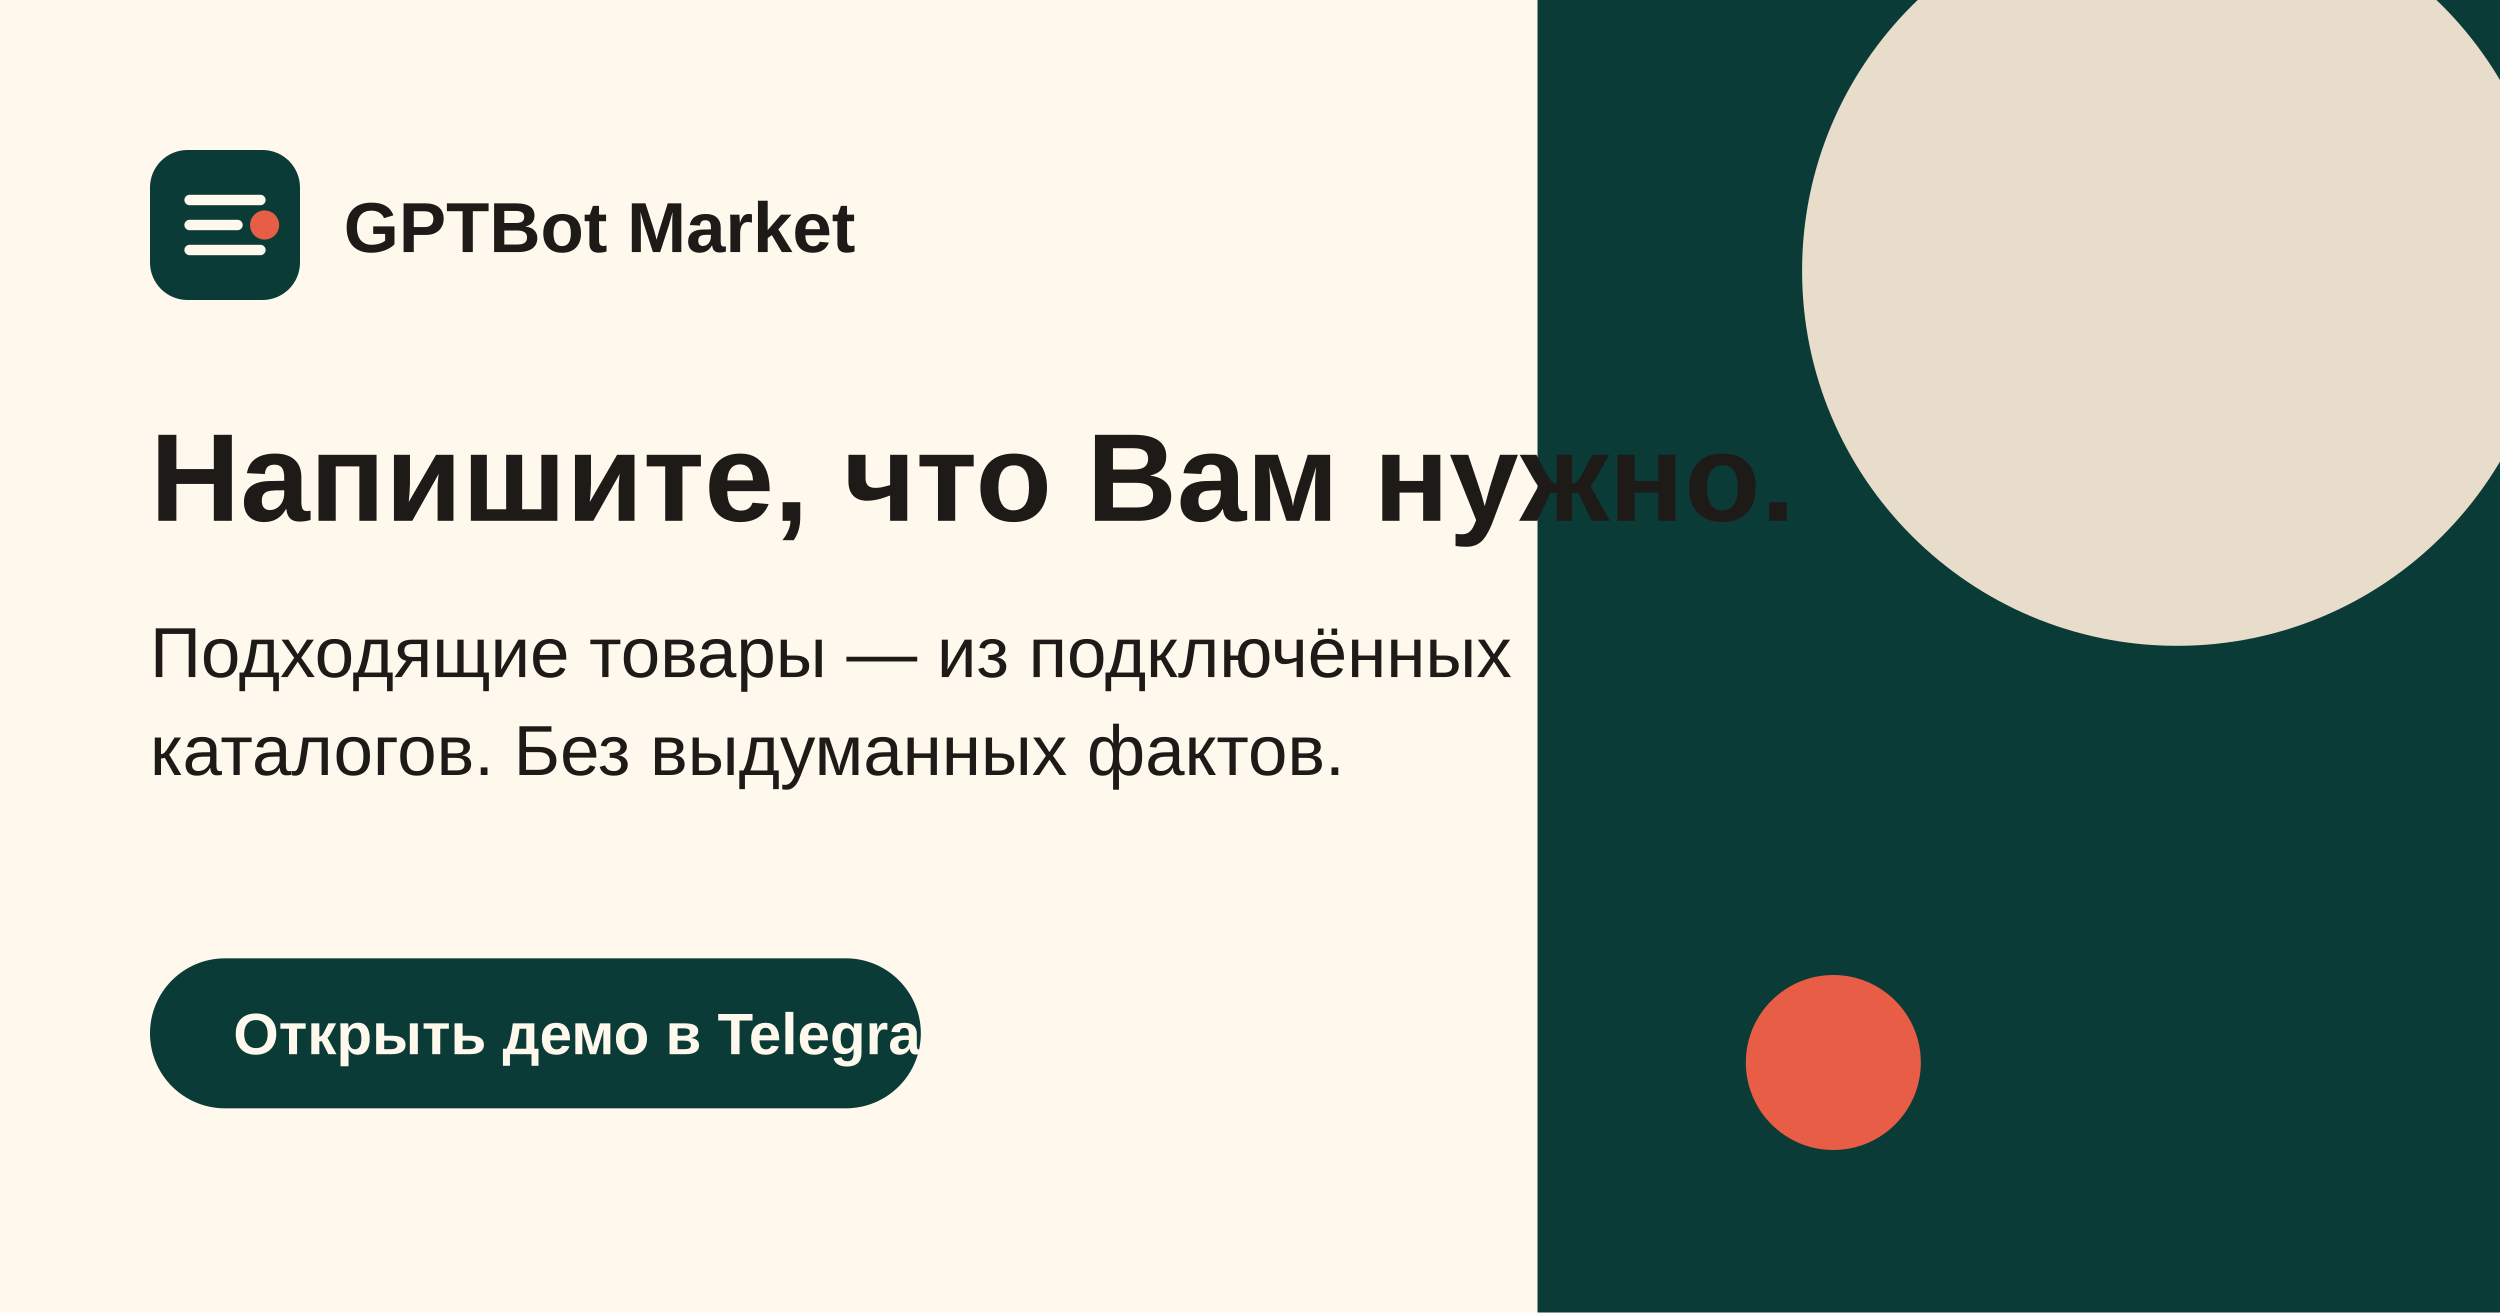
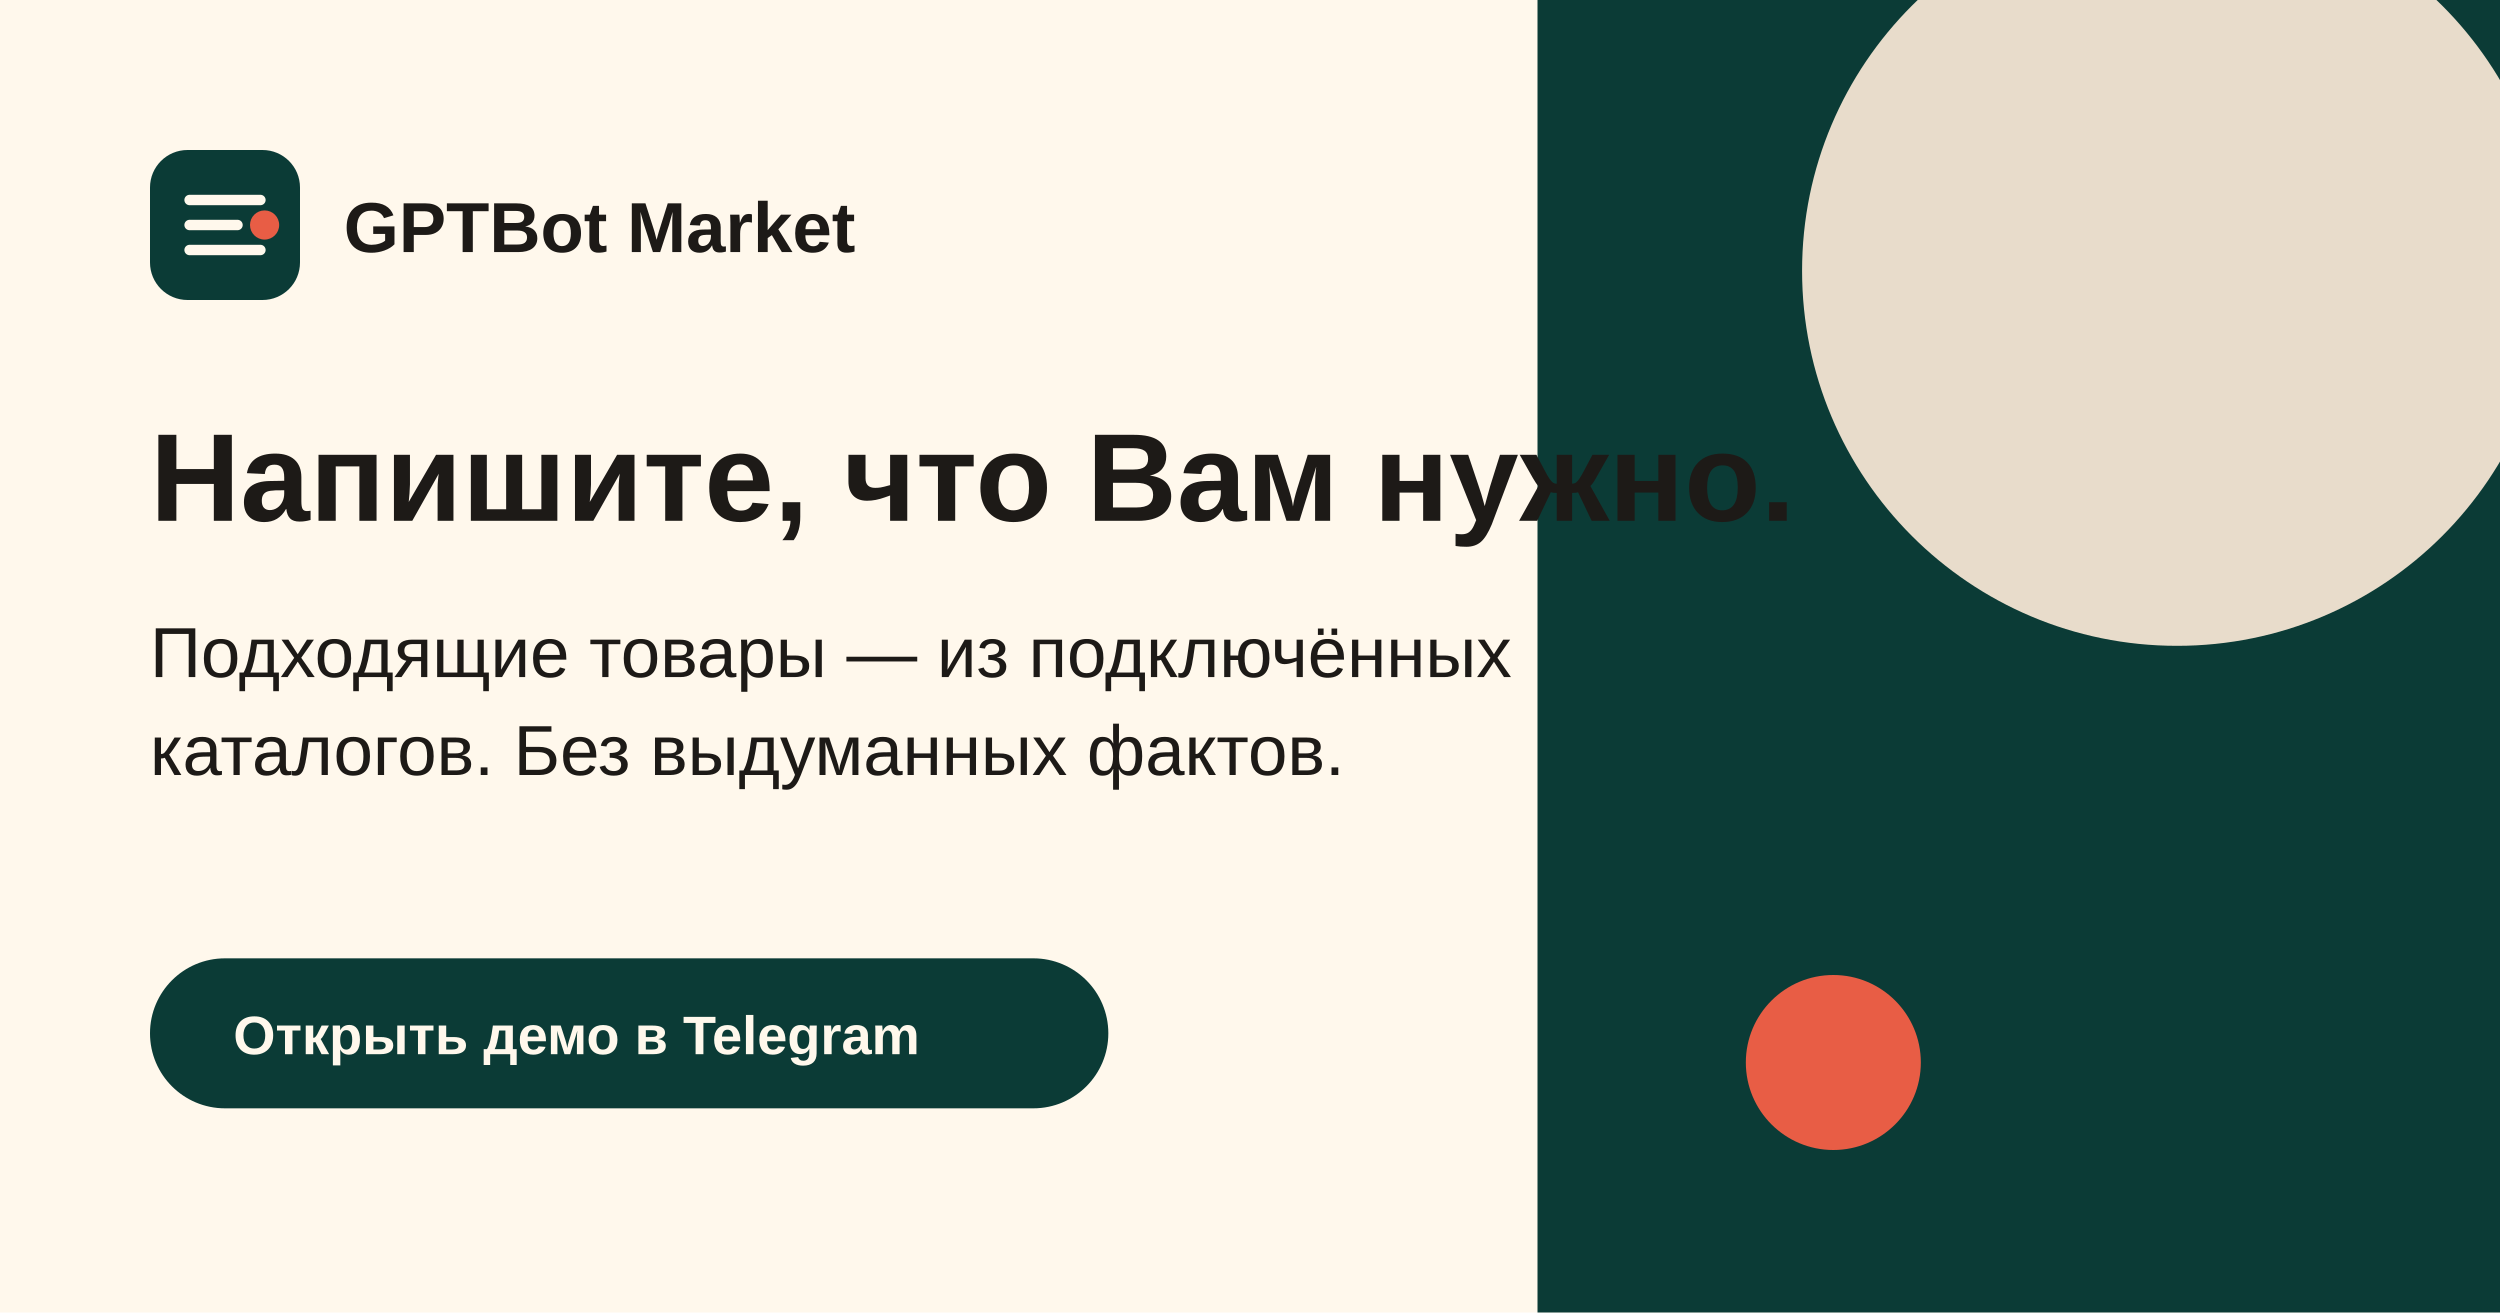
<svg xmlns="http://www.w3.org/2000/svg" width="1200" height="630" viewBox="0 0 1200 630" role="img" aria-labelledby="title desc">
  <rect width="1200" height="630" fill="#FFF8EC" />
  <rect x="738" y="0" width="462" height="630" fill="#0B3B36" />
  <circle cx="1045" cy="130" r="180" fill="#E8DCCB" />
  <circle cx="880" cy="510" r="42" fill="#E85D45" />
  <rect x="72" y="72" width="72" height="72" rx="18" fill="#0B3B36" />
  <path d="M91 96h34M91 108h23M91 120h34" fill="none" stroke="#FFF8EC" stroke-width="5" stroke-linecap="round" />
  <circle cx="127" cy="108" r="7" fill="#E85D45" />
  <text x="165" y="121" fill="#1D1A17" font-family="Arial,sans-serif" font-size="34" font-weight="700">GPTBot Market</text>
  <text x="72" y="250" fill="#1D1A17" font-family="Arial,sans-serif" font-size="60" font-weight="700">Напишите, что Вам нужно.</text>
  <text x="72" y="325" fill="#1D1A17" font-family="Arial,sans-serif" font-size="34">Подходящие товары — из подключённых</text>
  <text x="72" y="372" fill="#1D1A17" font-family="Arial,sans-serif" font-size="34">каталогов. Без выдуманных фактов.</text>
-   <rect x="72" y="460" width="370" height="72" rx="36" fill="#0B3B36" />
-   <text x="112" y="506" fill="#FFF8EC" font-family="Arial,sans-serif" font-size="28" font-weight="700">Открыть демо в Telegram</text>
+   <rect x="72" y="460" width="460" height="72" rx="36" fill="#0B3B36" />
+   <text x="112" y="506" fill="#FFF8EC" font-family="Arial,sans-serif" font-size="26" font-weight="700">Открыть демо в Telegram</text>
</svg>
